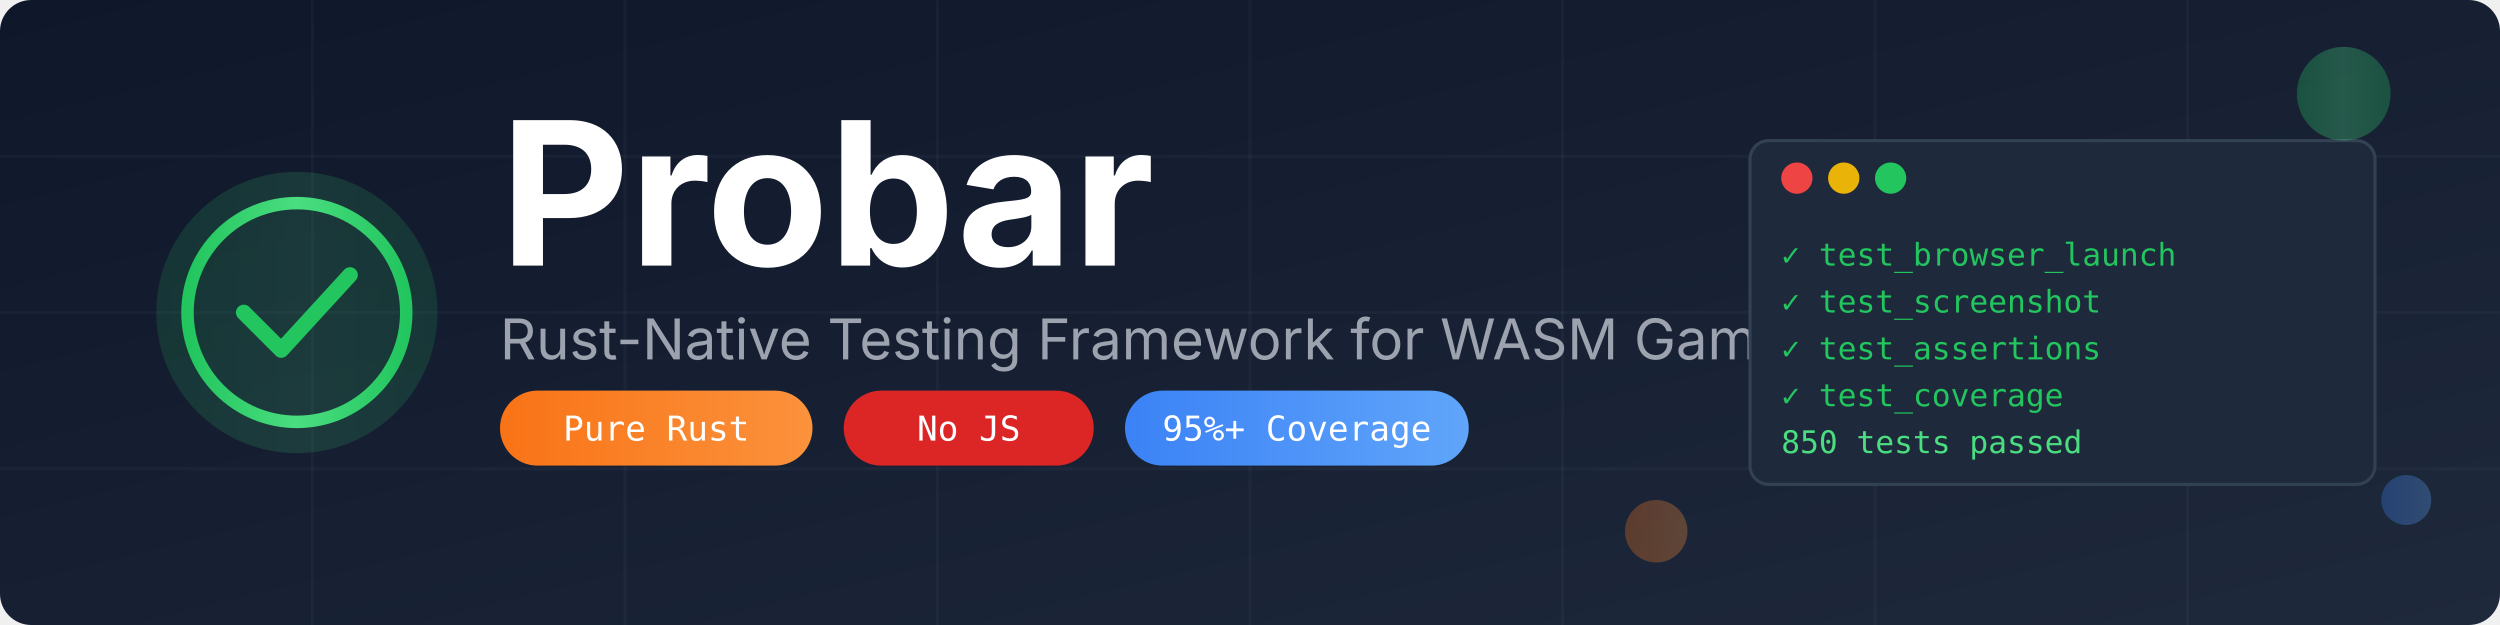
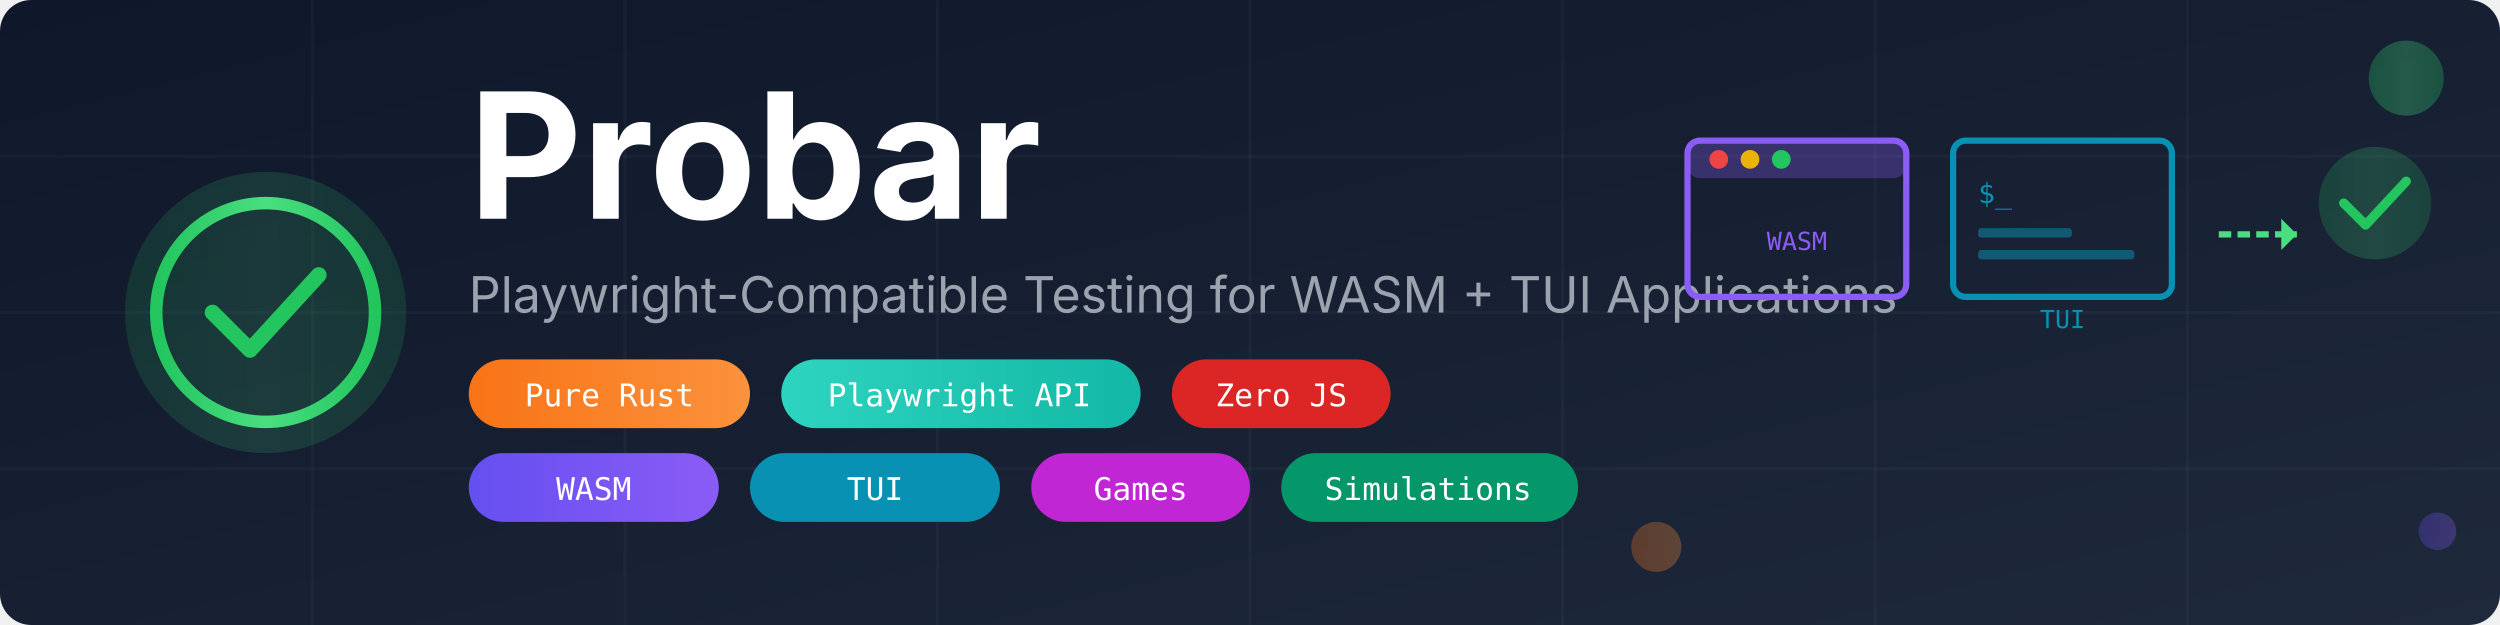
<svg xmlns="http://www.w3.org/2000/svg" viewBox="0 0 800 200">
  <defs>
    <linearGradient id="bgGrad" x1="0%" y1="0%" x2="100%" y2="100%">
      <stop offset="0%" style="stop-color:#0f172a;stop-opacity:1" />
      <stop offset="100%" style="stop-color:#1e293b;stop-opacity:1" />
    </linearGradient>
    <linearGradient id="accentGrad" x1="0%" y1="0%" x2="100%" y2="0%">
      <stop offset="0%" style="stop-color:#22c55e;stop-opacity:1" />
      <stop offset="50%" style="stop-color:#4ade80;stop-opacity:1" />
      <stop offset="100%" style="stop-color:#22c55e;stop-opacity:1" />
    </linearGradient>
    <linearGradient id="rustGrad" x1="0%" y1="0%" x2="100%" y2="0%">
      <stop offset="0%" style="stop-color:#f97316;stop-opacity:1" />
      <stop offset="100%" style="stop-color:#fb923c;stop-opacity:1" />
    </linearGradient>
-     <linearGradient id="coverageGrad" x1="0%" y1="0%" x2="100%" y2="0%">
-       <stop offset="0%" style="stop-color:#3b82f6;stop-opacity:1" />
-       <stop offset="100%" style="stop-color:#60a5fa;stop-opacity:1" />
+     <linearGradient id="playwrightGrad" x1="0%" y1="0%" x2="100%" y2="0%">
+       <stop offset="0%" style="stop-color:#2dd4bf;stop-opacity:1" />
+       <stop offset="100%" style="stop-color:#14b8a6;stop-opacity:1" />
+     </linearGradient>
+     <linearGradient id="wasmGrad" x1="0%" y1="0%" x2="100%" y2="0%">
+       <stop offset="0%" style="stop-color:#654ff0;stop-opacity:1" />
+       <stop offset="100%" style="stop-color:#8b5cf6;stop-opacity:1" />
    </linearGradient>
  </defs>
  <rect width="800" height="200" fill="url(#bgGrad)" rx="10" />
  <g stroke="#ffffff" stroke-opacity="0.03" stroke-width="1">
    <line x1="0" y1="50" x2="800" y2="50" />
    <line x1="0" y1="100" x2="800" y2="100" />
    <line x1="0" y1="150" x2="800" y2="150" />
    <line x1="100" y1="0" x2="100" y2="200" />
    <line x1="200" y1="0" x2="200" y2="200" />
    <line x1="300" y1="0" x2="300" y2="200" />
    <line x1="400" y1="0" x2="400" y2="200" />
    <line x1="500" y1="0" x2="500" y2="200" />
    <line x1="600" y1="0" x2="600" y2="200" />
    <line x1="700" y1="0" x2="700" y2="200" />
  </g>
-   <g transform="translate(50, 50)">
+   <g transform="translate(40, 50)">
    <circle cx="45" cy="50" r="45" fill="url(#accentGrad)" opacity="0.15" />
    <circle cx="45" cy="50" r="35" fill="none" stroke="url(#accentGrad)" stroke-width="4" />
    <path d="M28 50 L40 62 L62 38" fill="none" stroke="#22c55e" stroke-width="5" stroke-linecap="round" stroke-linejoin="round" />
  </g>
-   <text x="160" y="85" font-family="system-ui, -apple-system, sans-serif" font-size="64" font-weight="bold" fill="#ffffff">
+   <text x="150" y="70" font-family="system-ui, -apple-system, sans-serif" font-size="56" font-weight="bold" fill="#ffffff">
    Probar
  </text>
-   <text x="160" y="115" font-family="system-ui, -apple-system, sans-serif" font-size="18" fill="#9ca3af">
-     Rust-Native Testing Framework for WASM Games
+   <text x="150" y="100" font-family="system-ui, -apple-system, sans-serif" font-size="16" fill="#9ca3af">
+     Playwright-Compatible Testing for WASM + TUI Applications
  </text>
-   <g transform="translate(160, 125)">
-     <rect width="100" height="24" rx="12" fill="url(#rustGrad)" />
-     <text x="50" y="16" font-family="monospace" font-size="11" fill="#ffffff" text-anchor="middle">
+   <g transform="translate(150, 115)">
+     <rect width="90" height="22" rx="11" fill="url(#rustGrad)" />
+     <text x="45" y="15" font-family="monospace" font-size="10" fill="#ffffff" text-anchor="middle">
      Pure Rust
    </text>
  </g>
-   <g transform="translate(270, 125)">
-     <rect width="80" height="24" rx="12" fill="#dc2626" />
-     <text x="40" y="16" font-family="monospace" font-size="11" fill="#ffffff" text-anchor="middle">
-       No JS
+   <g transform="translate(250, 115)">
+     <rect width="115" height="22" rx="11" fill="url(#playwrightGrad)" />
+     <text x="57" y="15" font-family="monospace" font-size="10" fill="#ffffff" text-anchor="middle">
+       Playwright API
    </text>
  </g>
-   <g transform="translate(360, 125)">
-     <rect width="110" height="24" rx="12" fill="url(#coverageGrad)" />
-     <text x="55" y="16" font-family="monospace" font-size="11" fill="#ffffff" text-anchor="middle">
-       95%+ Coverage
+   <g transform="translate(375, 115)">
+     <rect width="70" height="22" rx="11" fill="#dc2626" />
+     <text x="35" y="15" font-family="monospace" font-size="10" fill="#ffffff" text-anchor="middle">
+       Zero JS
    </text>
  </g>
-   <g transform="translate(560, 45)">
-     <rect x="0" y="0" width="200" height="110" rx="6" fill="#1e293b" stroke="#334155" stroke-width="1" />
-     <circle cx="15" cy="12" r="5" fill="#ef4444" />
-     <circle cx="30" cy="12" r="5" fill="#eab308" />
-     <circle cx="45" cy="12" r="5" fill="#22c55e" />
-     <text x="10" y="40" font-family="monospace" font-size="10" fill="#22c55e">
-       ✓ test_browser_launch
-     </text>
-     <text x="10" y="55" font-family="monospace" font-size="10" fill="#22c55e">
-       ✓ test_screenshot
-     </text>
-     <text x="10" y="70" font-family="monospace" font-size="10" fill="#22c55e">
-       ✓ test_assertions
-     </text>
-     <text x="10" y="85" font-family="monospace" font-size="10" fill="#22c55e">
-       ✓ test_coverage
-     </text>
-     <text x="10" y="100" font-family="monospace" font-size="10" fill="#4ade80">
-       850 tests passed
+   <g transform="translate(150, 145)">
+     <rect width="80" height="22" rx="11" fill="url(#wasmGrad)" />
+     <text x="40" y="15" font-family="monospace" font-size="10" fill="#ffffff" text-anchor="middle">
+       WASM
    </text>
  </g>
-   <circle cx="750" cy="30" r="15" fill="url(#accentGrad)" opacity="0.3" />
-   <circle cx="530" cy="170" r="10" fill="url(#rustGrad)" opacity="0.3" />
-   <circle cx="770" cy="160" r="8" fill="url(#coverageGrad)" opacity="0.3" />
+   <g transform="translate(240, 145)">
+     <rect width="80" height="22" rx="11" fill="#0891b2" />
+     <text x="40" y="15" font-family="monospace" font-size="10" fill="#ffffff" text-anchor="middle">
+       TUI
+     </text>
+   </g>
+   <g transform="translate(330, 145)">
+     <rect width="70" height="22" rx="11" fill="#c026d3" />
+     <text x="35" y="15" font-family="monospace" font-size="10" fill="#ffffff" text-anchor="middle">
+       Games
+     </text>
+   </g>
+   <g transform="translate(410, 145)">
+     <rect width="95" height="22" rx="11" fill="#059669" />
+     <text x="47" y="15" font-family="monospace" font-size="10" fill="#ffffff" text-anchor="middle">
+       Simulations
+     </text>
+   </g>
+   <g transform="translate(540, 35)">
+     <g transform="translate(0, 0)">
+       <rect x="0" y="10" width="70" height="50" rx="4" fill="none" stroke="#8b5cf6" stroke-width="2" />
+       <rect x="0" y="10" width="70" height="12" rx="4" fill="#8b5cf6" opacity="0.3" />
+       <circle cx="10" cy="16" r="3" fill="#ef4444" />
+       <circle cx="20" cy="16" r="3" fill="#eab308" />
+       <circle cx="30" cy="16" r="3" fill="#22c55e" />
+       <text x="35" y="45" font-family="monospace" font-size="8" fill="#8b5cf6" text-anchor="middle">WASM</text>
+     </g>
+     <g transform="translate(85, 0)">
+       <rect x="0" y="10" width="70" height="50" rx="4" fill="none" stroke="#0891b2" stroke-width="2" />
+       <text x="8" y="30" font-family="monospace" font-size="9" fill="#0891b2">$_</text>
+       <rect x="8" y="38" width="30" height="3" rx="1" fill="#0891b2" opacity="0.5" />
+       <rect x="8" y="45" width="50" height="3" rx="1" fill="#0891b2" opacity="0.5" />
+       <text x="35" y="70" font-family="monospace" font-size="8" fill="#0891b2" text-anchor="middle">TUI</text>
+     </g>
+     <g transform="translate(170, 25)">
+       <path d="M0 15 L25 15" fill="none" stroke="#4ade80" stroke-width="2" stroke-dasharray="4,2" />
+       <polygon points="25,15 20,10 20,20" fill="#4ade80" />
+     </g>
+     <g transform="translate(200, 10)">
+       <circle cx="20" cy="20" r="18" fill="url(#accentGrad)" opacity="0.2" />
+       <path d="M10 20 L17 27 L30 13" fill="none" stroke="#22c55e" stroke-width="3" stroke-linecap="round" stroke-linejoin="round" />
+     </g>
+   </g>
+   <circle cx="770" cy="25" r="12" fill="url(#accentGrad)" opacity="0.3" />
+   <circle cx="530" cy="175" r="8" fill="url(#rustGrad)" opacity="0.3" />
+   <circle cx="780" cy="170" r="6" fill="url(#wasmGrad)" opacity="0.3" />
</svg>
